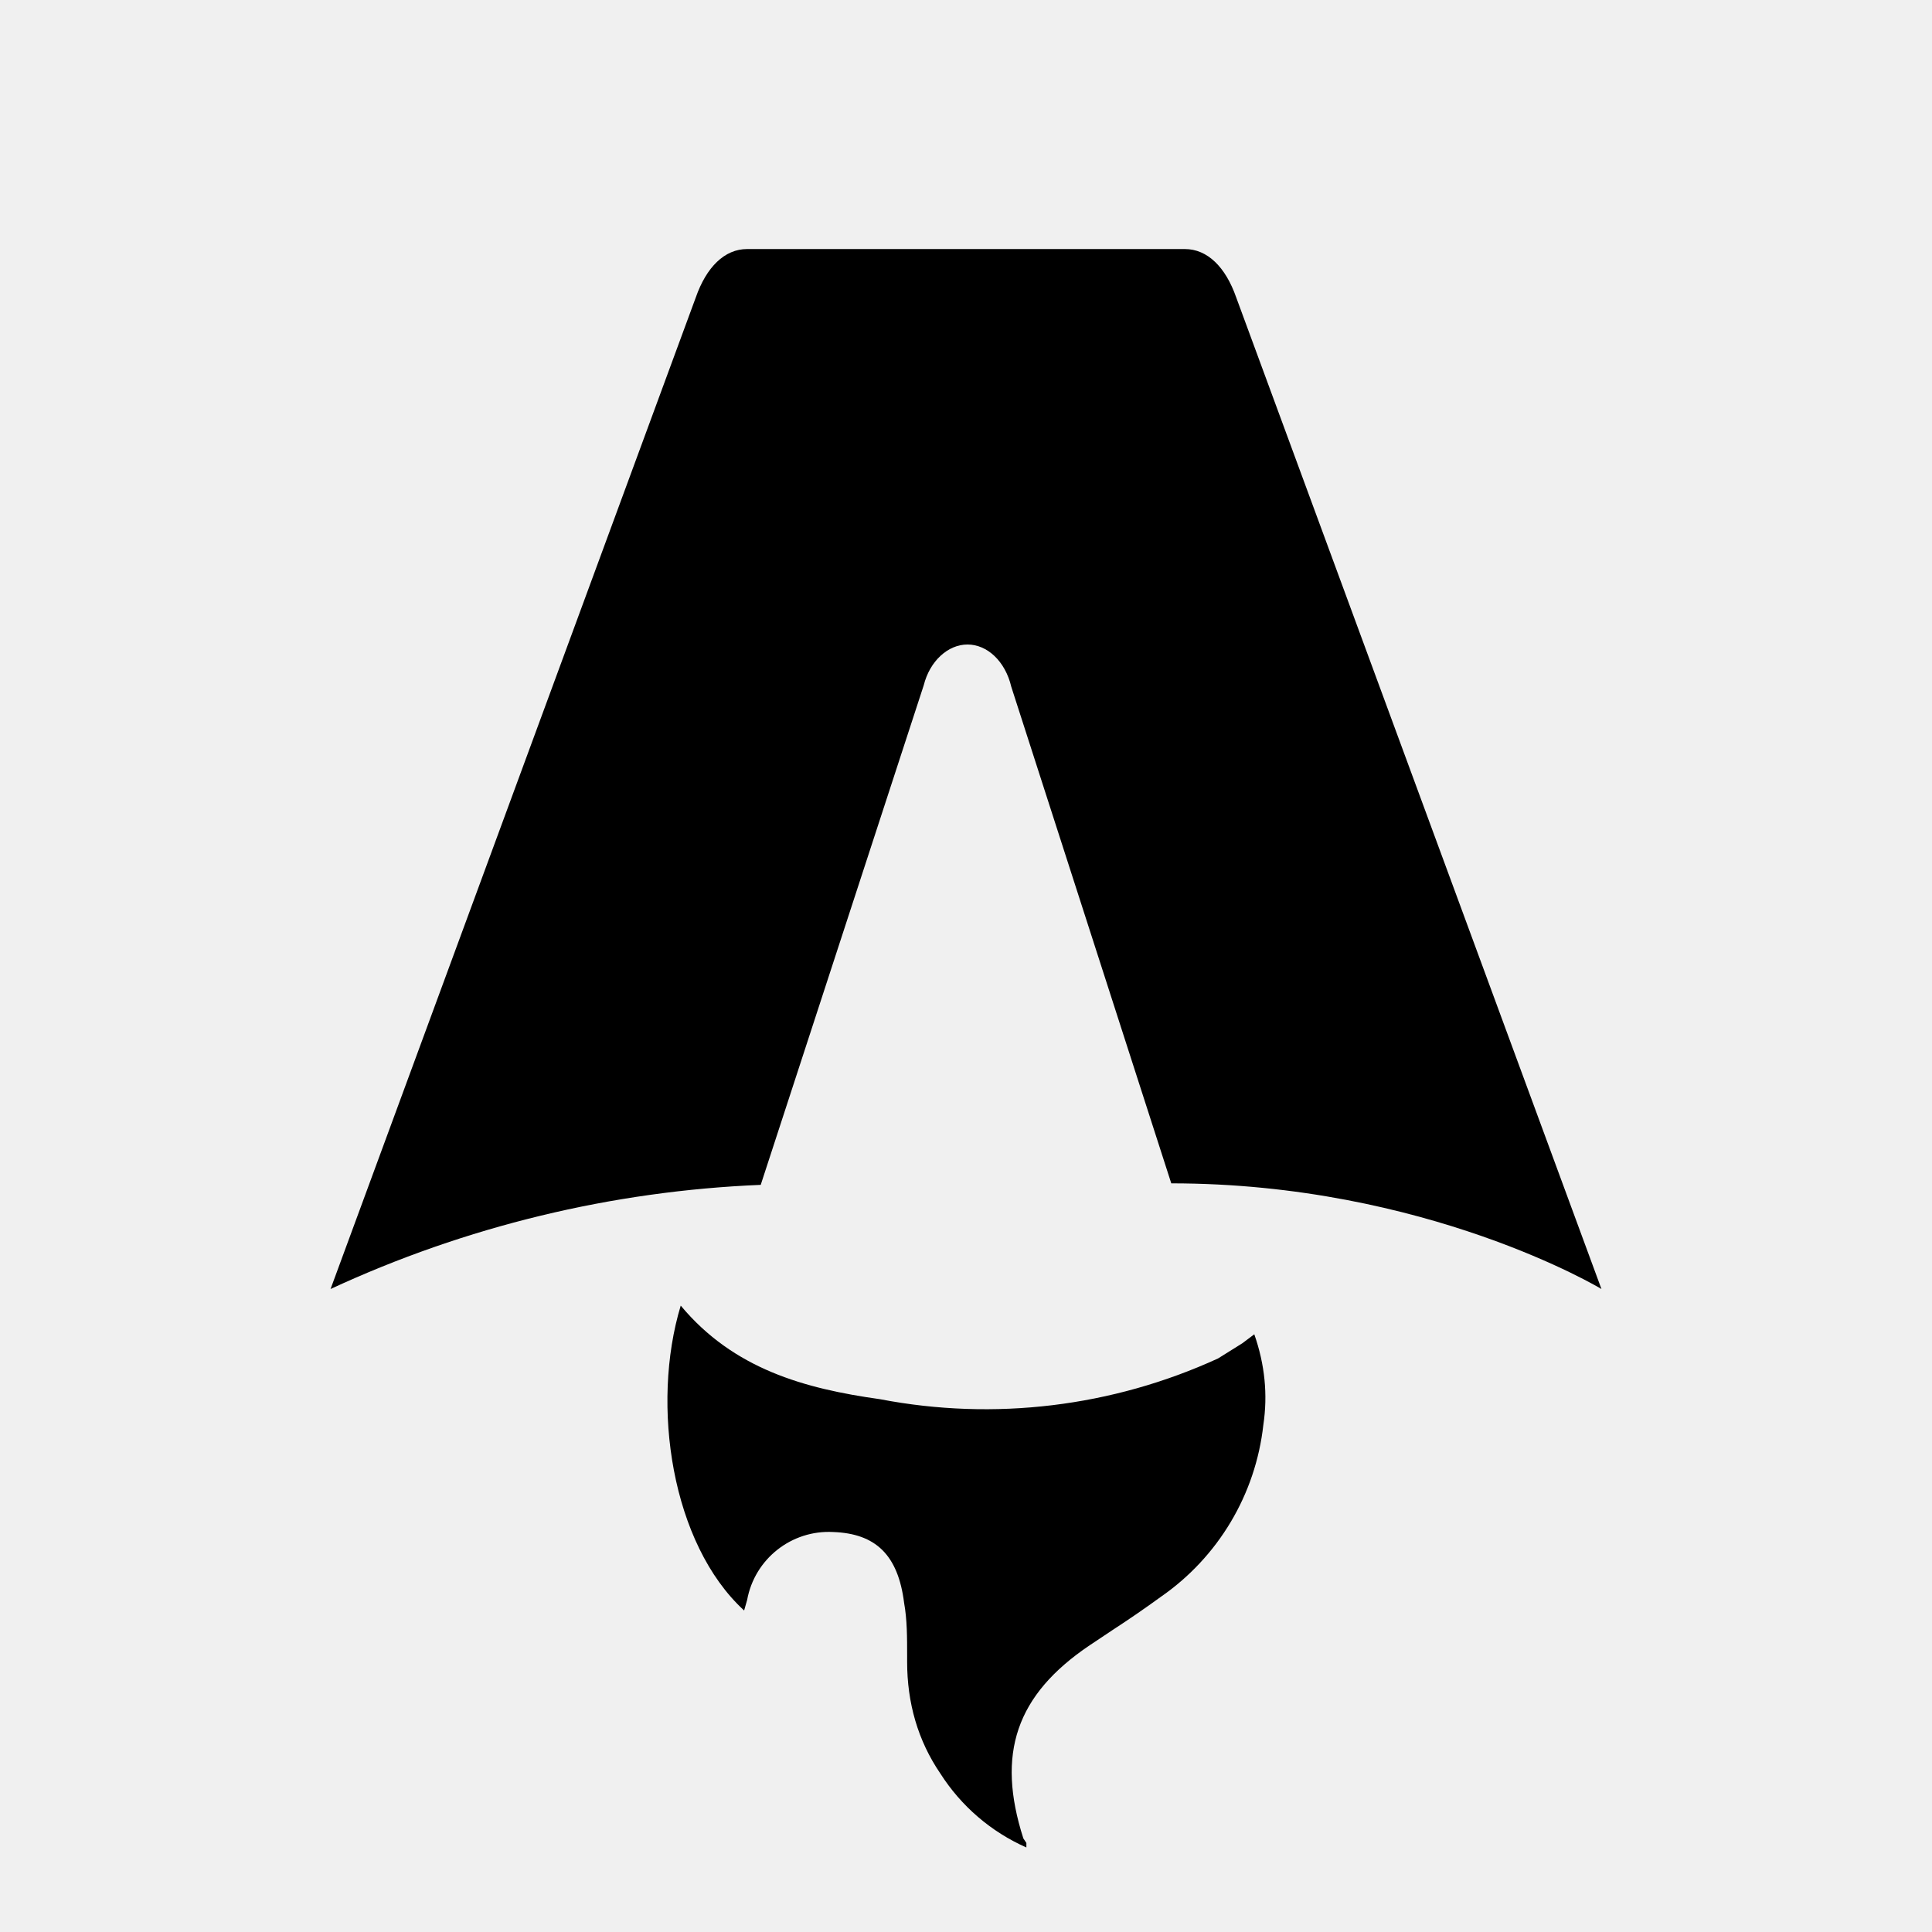
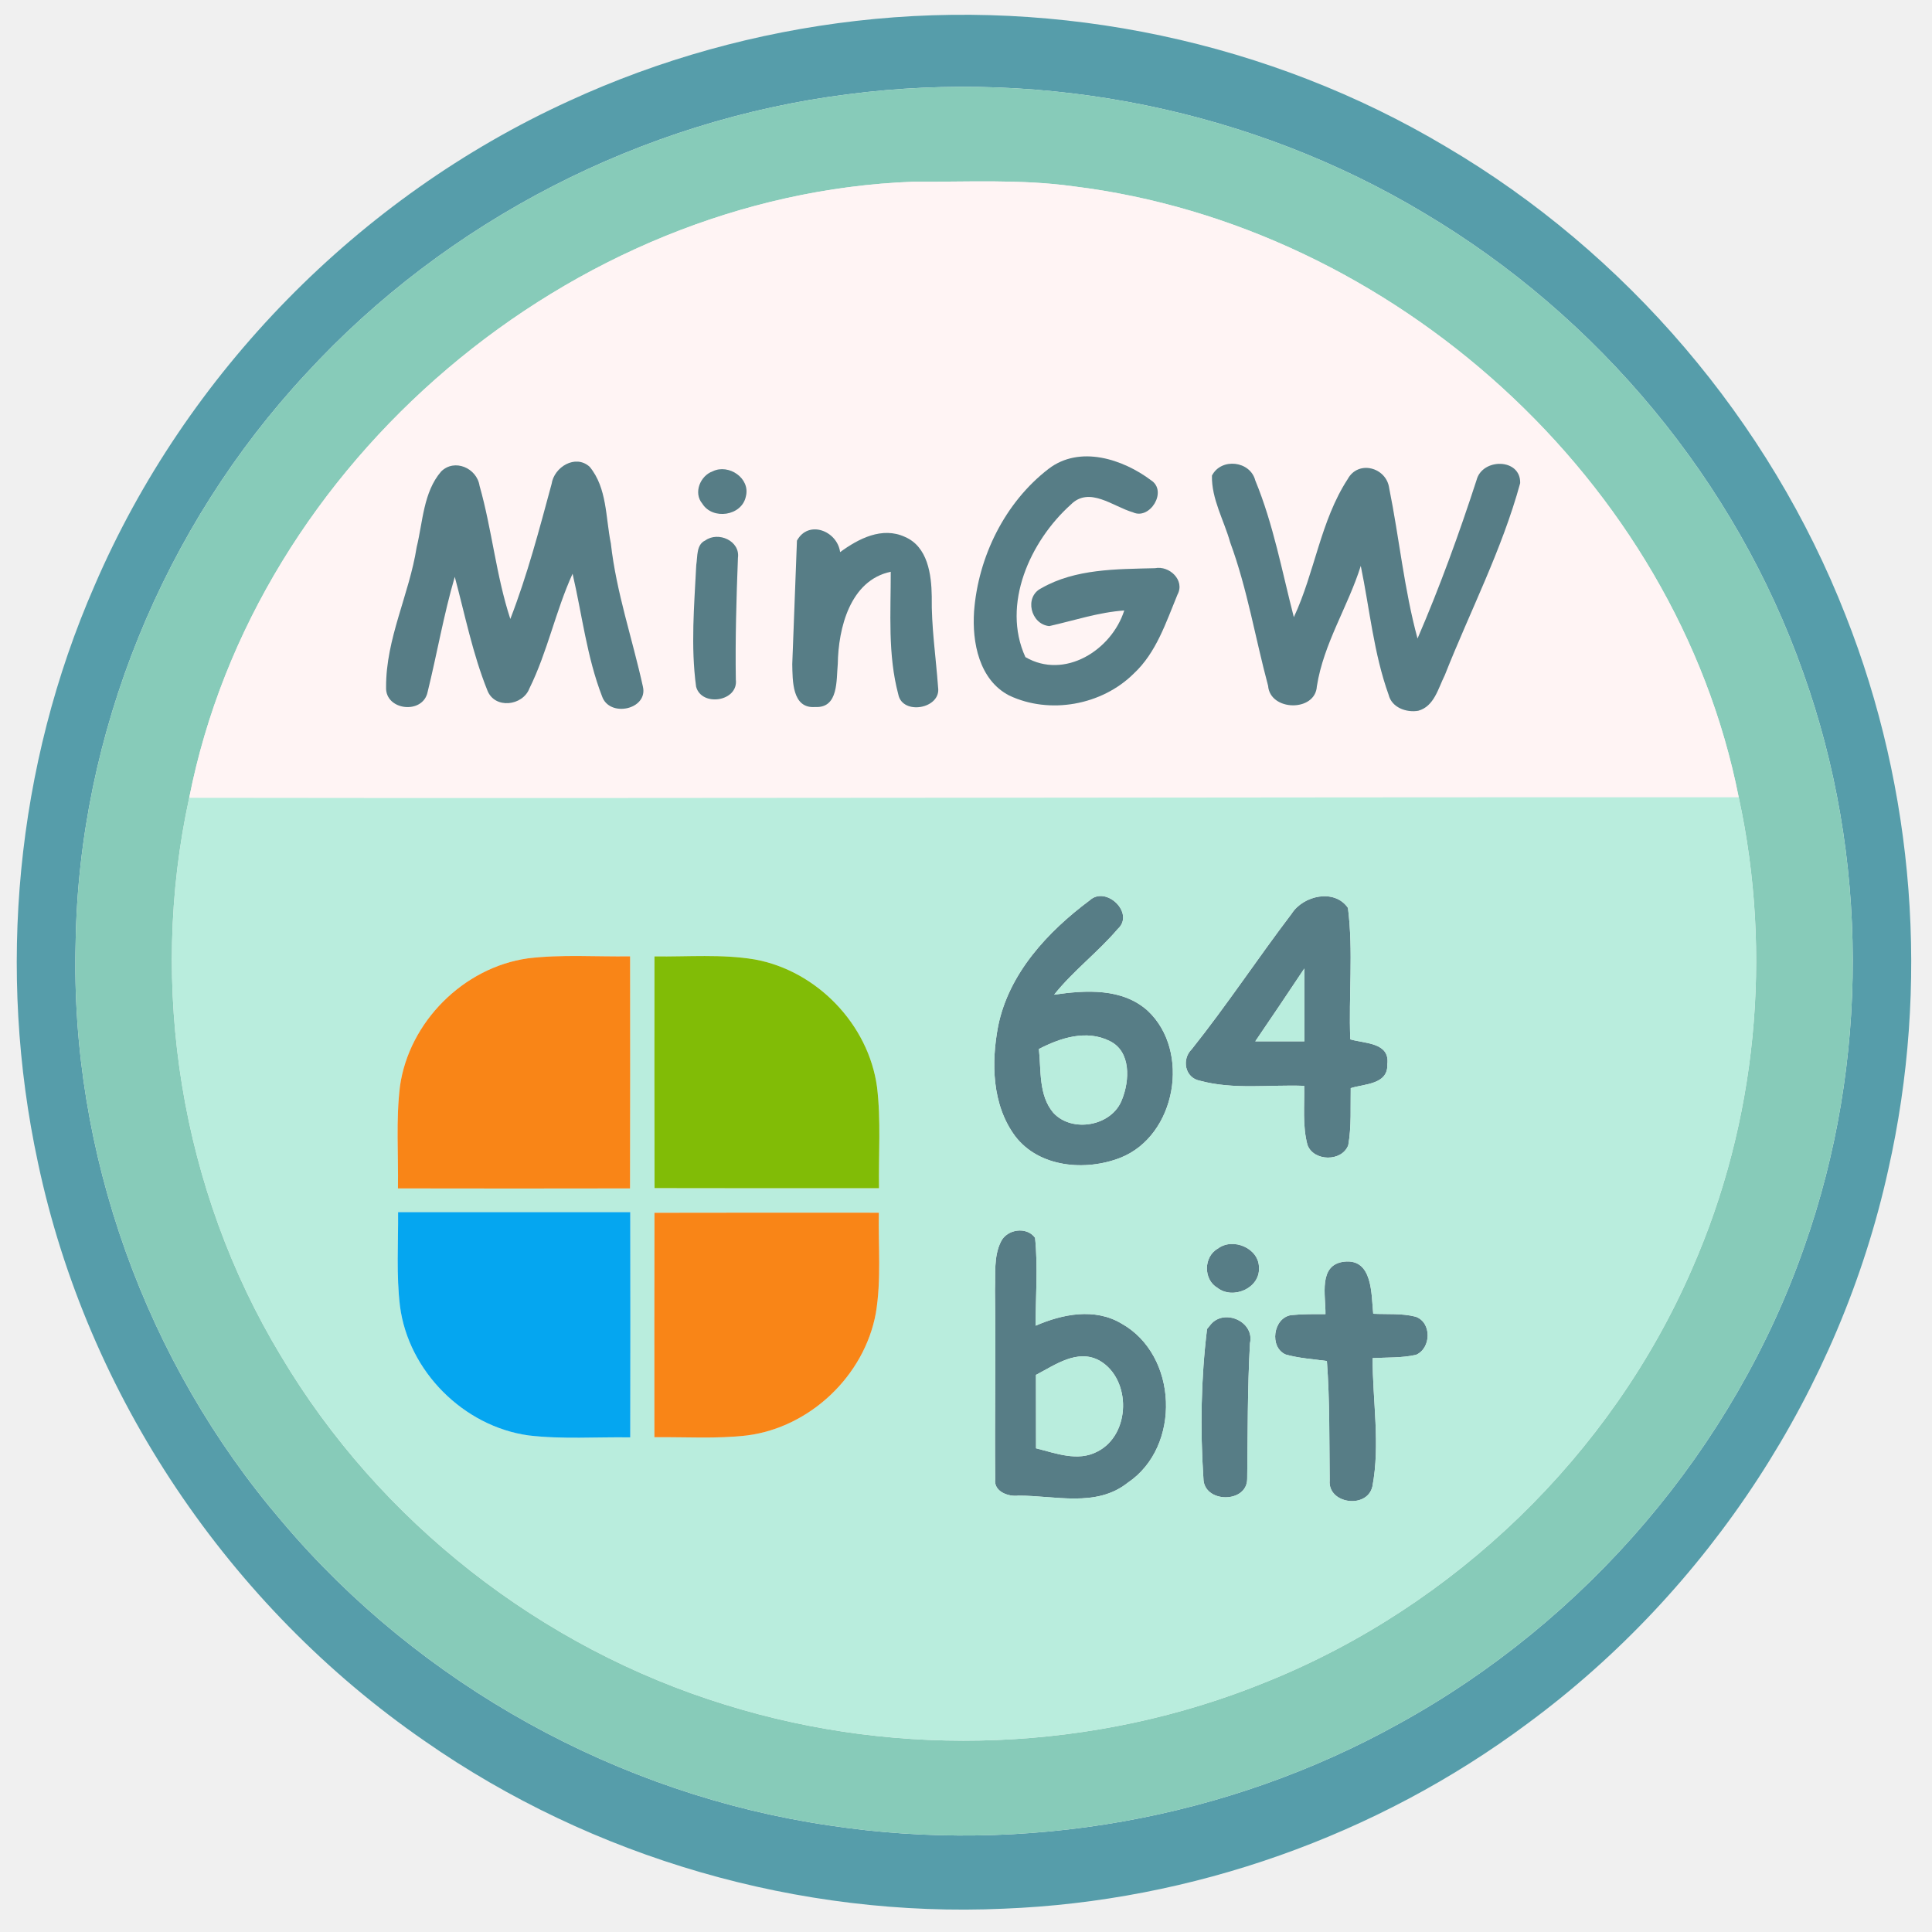
- <svg xmlns="http://www.w3.org/2000/svg" fill="none" viewBox="0 0 128 128">
-   <path d="M50.4 78.5a75.1 75.1 0 0 0-28.5 6.9l24.2-65.7c.7-2 1.9-3.2 3.4-3.2h29c1.5 0 2.7 1.2 3.4 3.2l24.2 65.7s-11.6-7-28.5-7L67 45.5c-.4-1.7-1.6-2.8-2.9-2.8-1.3 0-2.5 1.1-2.9 2.7L50.4 78.5Zm-1.1 28.2Zm-4.2-20.2c-2 6.6-.6 15.8 4.2 20.2a17.5 17.5 0 0 1 .2-.7 5.5 5.5 0 0 1 5.7-4.5c2.8.1 4.3 1.5 4.7 4.7.2 1.1.2 2.3.2 3.5v.4c0 2.7.7 5.2 2.2 7.4a13 13 0 0 0 5.7 4.9v-.3l-.2-.3c-1.8-5.6-.5-9.5 4.4-12.8l1.5-1a73 73 0 0 0 3.2-2.2 16 16 0 0 0 6.8-11.4c.3-2 .1-4-.6-6l-.8.6-1.6 1a37 37 0 0 1-22.4 2.7c-5-.7-9.7-2-13.2-6.2Z" />
-   <style>
-         path { fill: #000; }
-         @media (prefers-color-scheme: dark) {
-             path { fill: #FFF; }
-         }
-     </style>
+ <svg xmlns="http://www.w3.org/2000/svg" width="256pt" height="256pt" viewBox="0 0 256 256" version="1.1">
+   <g id="#569daaff">
+     <path fill="#569daa" opacity="1.00" d=" M 113.44 2.77 C 140.38 -0.34 168.30 5.54 191.60 19.44 C 215.49 33.50 234.45 55.73 244.55 81.54 C 253.72 104.74 255.70 130.69 250.20 155.01 C 243.78 184.15 226.43 210.68 202.42 228.37 C 182.43 243.26 157.91 251.93 133.01 252.91 C 105.93 254.14 78.52 246.21 56.28 230.70 C 30.37 212.82 11.57 184.93 5.04 154.11 C -0.45 128.64 2.09 101.46 12.54 77.57 C 24.66 49.43 47.51 26.11 75.38 13.39 C 87.40 7.85 100.30 4.28 113.44 2.77 M 112.38 12.49 C 85.09 15.92 59.18 29.23 40.57 49.49 C 21.65 69.81 10.44 97.18 10.02 124.98 C 9.29 152.75 19.31 180.56 37.38 201.63 C 55.64 223.25 81.96 237.81 109.96 241.89 C 135.67 245.78 162.64 241.06 185.37 228.40 C 210.17 214.78 229.78 191.90 239.09 165.16 C 247.69 140.78 247.64 113.46 238.93 89.12 C 229.99 63.77 211.79 41.93 188.70 28.23 C 165.98 14.59 138.63 9.07 112.38 12.49 Z" />
+   </g>
+   <g id="#87cbb9ff">
+     <path fill="#87cbb9" opacity="1.00" d=" M 112.38 12.49 C 138.63 9.07 165.98 14.59 188.70 28.23 C 211.79 41.93 229.99 63.77 238.93 89.12 C 247.64 113.46 247.69 140.78 239.09 165.16 C 229.78 191.90 210.17 214.78 185.37 228.40 C 162.64 241.06 135.67 245.78 109.96 241.89 C 81.96 237.81 55.64 223.25 37.38 201.63 C 19.31 180.56 9.29 152.75 10.02 124.98 C 10.44 97.18 21.65 69.81 40.57 49.49 C 59.18 29.23 85.09 15.92 112.38 12.49 M 25.07 105.72 C 19.61 130.73 23.97 157.74 37.22 179.66 C 50.27 201.63 71.70 218.38 96.11 225.88 C 119.41 233.14 145.21 232.10 167.81 222.86 C 192.73 212.82 213.49 192.82 224.20 168.14 C 232.78 148.65 234.91 126.45 230.39 105.65 C 222.10 63.66 184.51 29.89 142.24 24.69 C 135.19 23.71 128.06 24.13 120.97 24.08 C 75.66 25.80 33.83 61.16 25.07 105.72 Z" />
+   </g>
+   <g id="#fff4f4ff">
+     <path fill="#fff4f4" opacity="1.00" d=" M 25.07 105.72 C 33.83 61.16 75.66 25.80 120.97 24.08 C 128.06 24.13 135.19 23.71 142.24 24.69 C 184.51 29.89 222.10 63.66 230.39 105.65 C 161.95 105.62 93.51 105.82 25.07 105.72 M 73.09 64.13 C 71.46 70.15 69.88 76.19 67.62 82.02 C 65.73 76.25 65.19 70.17 63.54 64.36 C 63.18 62.02 60.22 60.72 58.45 62.48 C 56.09 65.23 56.04 69.13 55.21 72.51 C 54.23 78.77 51.12 84.64 51.16 91.06 C 51.02 94.15 56.04 94.72 56.66 91.69 C 57.91 86.62 58.79 81.45 60.26 76.43 C 61.61 81.46 62.63 86.63 64.58 91.48 C 65.54 93.98 69.25 93.56 70.15 91.22 C 72.55 86.35 73.62 80.96 75.87 76.02 C 77.13 81.43 77.76 87.05 79.77 92.25 C 80.75 95.13 85.88 94.02 85.19 90.99 C 83.80 84.66 81.66 78.48 80.94 72.01 C 80.24 68.61 80.46 64.66 78.13 61.85 C 76.25 60.15 73.42 61.88 73.09 64.13 M 138.95 62.12 C 133.16 66.57 129.62 73.77 129.07 81.01 C 128.79 85.10 129.74 90.10 133.73 92.16 C 139.10 94.70 146.01 93.44 150.22 89.26 C 153.22 86.48 154.50 82.46 156.02 78.79 C 157.05 76.90 154.95 74.91 153.04 75.29 C 147.99 75.42 142.50 75.35 137.99 77.94 C 135.68 79.07 136.56 82.72 139.03 82.96 C 142.33 82.22 145.56 81.13 148.97 80.89 C 147.30 86.15 141.06 90.10 135.87 87.07 C 132.68 80.10 136.50 71.70 141.88 66.87 C 144.34 64.38 147.49 67.13 150.11 67.88 C 152.36 68.95 154.75 65.08 152.52 63.64 C 148.77 60.82 143.07 58.97 138.95 62.12 M 94.44 62.45 C 92.78 63.04 91.86 65.30 93.05 66.72 C 94.41 68.94 98.30 68.38 98.83 65.78 C 99.46 63.37 96.55 61.42 94.44 62.45 M 160.59 63.02 C 160.52 66.12 162.19 68.94 163.01 71.88 C 165.28 78.04 166.33 84.55 168.03 90.87 C 168.28 94.25 174.29 94.37 174.49 90.94 C 175.38 85.27 178.61 80.39 180.31 74.98 C 181.49 80.67 182.02 86.56 184.00 92.06 C 184.41 93.75 186.34 94.45 187.92 94.18 C 190.05 93.60 190.57 91.19 191.44 89.47 C 194.79 80.99 199.02 72.84 201.43 64.02 C 201.52 60.69 196.40 60.67 195.65 63.62 C 193.34 70.72 190.79 77.75 187.83 84.61 C 186.05 78.06 185.41 71.29 184.07 64.66 C 183.69 61.92 179.97 60.92 178.58 63.48 C 174.97 69.02 174.22 75.84 171.44 81.78 C 169.87 75.71 168.73 69.47 166.33 63.66 C 165.66 61.06 161.82 60.62 160.59 63.02 M 105.60 71.64 C 105.38 77.09 105.20 82.55 104.98 88.00 C 105.03 90.13 104.92 93.93 108.02 93.68 C 111.14 93.85 110.80 90.09 111.01 87.98 C 111.08 83.23 112.64 76.89 118.03 75.76 C 118.04 81.18 117.62 86.72 119.03 92.01 C 119.57 94.83 124.74 93.91 124.30 91.07 C 124.01 87.05 123.40 83.06 123.46 79.02 C 123.42 76.12 122.93 72.43 119.90 71.14 C 116.88 69.75 113.75 71.38 111.32 73.16 C 110.94 70.34 107.12 68.84 105.60 71.64 M 93.46 71.61 C 92.24 72.16 92.45 73.76 92.26 74.85 C 91.99 80.22 91.51 85.65 92.24 91.00 C 92.98 93.70 97.86 92.96 97.50 90.04 C 97.42 84.67 97.57 79.29 97.78 73.93 C 98.10 71.66 95.17 70.38 93.46 71.61 Z" />
+   </g>
+   <g id="#577d86ff">
+     <path fill="#577d86" opacity="1.00" d=" M 73.09 64.13 C 73.42 61.88 76.25 60.15 78.13 61.85 C 80.46 64.66 80.24 68.61 80.94 72.01 C 81.66 78.48 83.80 84.66 85.19 90.99 C 85.88 94.02 80.75 95.13 79.77 92.25 C 77.76 87.05 77.13 81.43 75.87 76.02 C 73.62 80.96 72.55 86.35 70.15 91.22 C 69.25 93.56 65.54 93.98 64.58 91.48 C 62.63 86.63 61.61 81.46 60.26 76.43 C 58.79 81.45 57.91 86.62 56.66 91.69 C 56.04 94.72 51.02 94.15 51.16 91.06 C 51.12 84.64 54.23 78.77 55.21 72.51 C 56.04 69.13 56.09 65.23 58.45 62.48 C 60.22 60.72 63.18 62.02 63.54 64.36 C 65.19 70.17 65.73 76.25 67.62 82.02 C 69.88 76.19 71.46 70.15 73.09 64.13 Z" />
+     <path fill="#577d86" opacity="1.00" d=" M 138.95 62.12 C 143.07 58.97 148.77 60.82 152.52 63.64 C 154.75 65.08 152.36 68.95 150.11 67.88 C 147.49 67.13 144.34 64.38 141.88 66.87 C 136.50 71.70 132.68 80.10 135.87 87.07 C 141.06 90.10 147.30 86.15 148.97 80.89 C 145.56 81.13 142.33 82.22 139.03 82.96 C 136.56 82.72 135.68 79.07 137.99 77.94 C 142.50 75.35 147.99 75.42 153.04 75.29 C 154.95 74.91 157.05 76.90 156.02 78.79 C 154.50 82.46 153.22 86.48 150.22 89.26 C 146.01 93.44 139.10 94.70 133.73 92.16 C 129.74 90.10 128.79 85.10 129.07 81.01 C 129.62 73.77 133.16 66.57 138.95 62.12 Z" />
+     <path fill="#577d86" opacity="1.00" d=" M 94.44 62.45 C 96.55 61.42 99.46 63.37 98.83 65.78 C 98.30 68.38 94.41 68.94 93.05 66.72 C 91.86 65.30 92.78 63.04 94.44 62.45 Z" />
+     <path fill="#577d86" opacity="1.00" d=" M 160.59 63.02 C 161.82 60.62 165.66 61.06 166.33 63.66 C 168.73 69.47 169.87 75.71 171.44 81.78 C 174.22 75.84 174.97 69.02 178.58 63.48 C 179.97 60.92 183.69 61.92 184.07 64.66 C 185.41 71.29 186.05 78.06 187.83 84.61 C 190.79 77.75 193.34 70.72 195.65 63.62 C 196.40 60.67 201.52 60.69 201.43 64.02 C 199.02 72.84 194.79 80.99 191.44 89.47 C 190.57 91.19 190.05 93.60 187.92 94.18 C 186.34 94.45 184.41 93.75 184.00 92.06 C 182.02 86.56 181.49 80.67 180.31 74.98 C 178.61 80.39 175.38 85.27 174.49 90.94 C 174.29 94.37 168.28 94.25 168.03 90.87 C 166.33 84.55 165.28 78.04 163.01 71.88 C 162.19 68.94 160.52 66.12 160.59 63.02 Z" />
+     <path fill="#577d86" opacity="1.00" d=" M 105.60 71.64 C 107.12 68.84 110.94 70.34 111.32 73.16 C 113.75 71.38 116.88 69.75 119.90 71.14 C 122.93 72.43 123.42 76.12 123.46 79.02 C 123.40 83.06 124.01 87.05 124.30 91.07 C 124.74 93.91 119.57 94.83 119.03 92.01 C 117.62 86.72 118.04 81.18 118.03 75.76 C 112.64 76.89 111.08 83.23 111.01 87.98 C 110.80 90.09 111.14 93.85 108.02 93.68 C 104.92 93.93 105.03 90.13 104.98 88.00 C 105.20 82.55 105.38 77.09 105.60 71.64 Z" />
+     <path fill="#577d86" opacity="1.00" d=" M 93.46 71.61 C 95.17 70.38 98.10 71.66 97.78 73.93 C 97.57 79.29 97.42 84.67 97.50 90.04 C 97.86 92.96 92.98 93.70 92.24 91.00 C 91.51 85.65 91.99 80.22 92.26 74.85 C 92.45 73.76 92.24 72.16 93.46 71.61 Z" />
+     <path fill="#577d86" opacity="1.00" d=" M 144.39 119.30 C 146.56 117.30 150.41 121.01 148.11 123.09 C 145.49 126.17 142.21 128.63 139.68 131.80 C 143.86 131.19 148.72 130.89 152.09 133.94 C 157.81 139.30 155.84 150.49 148.46 153.41 C 143.85 155.21 137.69 154.72 134.51 150.54 C 131.44 146.41 131.33 140.82 132.26 135.96 C 133.68 128.96 138.84 123.44 144.39 119.30 M 137.66 139.00 C 137.97 141.84 137.60 145.11 139.57 147.45 C 142.08 150.17 147.36 149.21 148.67 145.70 C 149.69 143.19 149.89 139.32 147.04 137.94 C 143.96 136.40 140.51 137.52 137.66 139.00 Z" />
+     <path fill="#577d86" opacity="1.00" d=" M 171.15 121.07 C 172.68 118.66 176.82 117.71 178.61 120.30 C 179.34 126.07 178.69 131.92 178.92 137.72 C 180.85 138.29 184.19 138.11 183.83 141.02 C 183.94 143.71 180.82 143.61 178.98 144.18 C 178.93 146.70 179.09 149.26 178.65 151.75 C 177.80 153.97 174.07 153.91 173.25 151.72 C 172.56 149.17 172.87 146.48 172.81 143.88 C 168.22 143.70 163.48 144.42 158.99 143.20 C 156.99 142.82 156.55 140.35 157.91 139.03 C 162.55 133.21 166.65 126.99 171.15 121.07 M 166.33 137.98 C 168.50 137.98 170.67 137.98 172.84 137.98 C 172.84 134.76 172.84 131.54 172.83 128.33 C 170.69 131.56 168.51 134.77 166.33 137.98 Z" />
+     <path fill="#577d86" opacity="1.00" d=" M 132.63 164.52 C 133.43 162.87 136.03 162.48 137.15 164.01 C 137.55 167.88 137.22 171.78 137.23 175.66 C 140.79 174.11 145.06 173.27 148.59 175.37 C 156.09 179.54 156.55 191.69 149.43 196.47 C 145.26 199.79 139.78 198.16 134.94 198.18 C 133.62 198.35 131.64 197.64 131.87 196.00 C 131.79 187.66 131.96 179.32 131.84 170.98 C 131.93 168.83 131.64 166.51 132.63 164.52 M 137.27 182.18 C 137.28 185.42 137.28 188.67 137.28 191.91 C 139.90 192.56 142.80 193.71 145.39 192.35 C 149.85 190.12 149.95 182.75 145.70 180.29 C 142.78 178.68 139.81 180.86 137.27 182.18 Z" />
+     <path fill="#577d86" opacity="1.00" d=" M 161.38 165.44 C 163.36 163.93 166.85 165.39 166.82 167.99 C 166.97 170.70 163.36 172.25 161.31 170.64 C 159.43 169.54 159.47 166.50 161.38 165.44 Z" />
+     <path fill="#577d86" opacity="1.00" d=" M 175.63 174.13 C 175.68 171.71 174.62 167.58 178.11 167.18 C 181.92 166.75 181.70 171.54 181.96 174.08 C 183.83 174.17 185.75 174.00 187.58 174.47 C 189.73 175.22 189.66 178.63 187.64 179.52 C 185.75 179.95 183.80 179.85 181.88 179.96 C 181.87 185.62 182.91 191.37 181.85 196.97 C 181.15 199.99 175.91 199.28 176.19 196.15 C 176.13 190.88 176.21 185.60 175.82 180.34 C 173.99 180.09 172.13 179.98 170.36 179.48 C 168.15 178.52 168.70 174.62 171.08 174.26 C 172.59 174.11 174.11 174.12 175.63 174.13 Z" />
+     <path fill="#577d86" opacity="1.00" d=" M 160.46 175.46 C 162.29 173.36 166.26 175.14 165.63 177.98 C 165.29 183.97 165.34 189.98 165.26 195.98 C 165.22 199.25 159.49 199.18 159.46 195.91 C 159.02 189.32 159.14 182.65 159.94 176.10 L 160.46 175.46 Z" />
+   </g>
+   <g id="#b9edddff">
+     <path fill="#b9eddd" opacity="1.00" d=" M 25.07 105.72 C 93.51 105.82 161.95 105.62 230.39 105.65 C 234.91 126.45 232.78 148.65 224.20 168.14 C 213.49 192.82 192.73 212.82 167.81 222.86 C 145.21 232.10 119.41 233.14 96.11 225.88 C 71.70 218.38 50.27 201.63 37.22 179.66 C 23.97 157.74 19.61 130.73 25.07 105.72 M 144.39 119.30 C 138.84 123.44 133.68 128.96 132.26 135.96 C 131.33 140.82 131.44 146.41 134.51 150.54 C 137.69 154.72 143.85 155.21 148.46 153.41 C 155.84 150.49 157.81 139.30 152.09 133.94 C 148.72 130.89 143.86 131.19 139.68 131.80 C 142.21 128.63 145.49 126.17 148.11 123.09 C 150.41 121.01 146.56 117.30 144.39 119.30 M 171.15 121.07 C 166.65 126.99 162.55 133.21 157.91 139.03 C 156.55 140.35 156.99 142.82 158.99 143.20 C 163.48 144.42 168.22 143.70 172.81 143.88 C 172.87 146.48 172.56 149.17 173.25 151.72 C 174.07 153.91 177.80 153.97 178.65 151.75 C 179.09 149.26 178.93 146.70 178.98 144.18 C 180.82 143.61 183.94 143.71 183.83 141.02 C 184.19 138.11 180.85 138.29 178.92 137.72 C 178.69 131.92 179.34 126.07 178.61 120.30 C 176.82 117.71 172.68 118.66 171.15 121.07 M 53.00 143.92 C 52.45 148.41 52.80 152.96 52.73 157.47 C 62.98 157.48 73.23 157.50 83.48 157.47 C 83.51 147.21 83.50 136.97 83.49 126.72 C 78.97 126.79 74.42 126.44 69.92 126.99 C 61.41 128.20 54.20 135.42 53.00 143.92 M 86.72 126.73 C 86.72 136.96 86.70 147.19 86.73 157.43 C 96.64 157.46 106.56 157.44 116.47 157.44 C 116.40 152.97 116.75 148.48 116.21 144.03 C 115.08 135.73 108.23 128.62 100.00 127.13 C 95.61 126.40 91.14 126.79 86.72 126.73 M 52.75 160.62 C 52.78 164.77 52.50 168.94 53.00 173.07 C 54.11 181.69 61.43 189.01 70.03 190.20 C 74.50 190.73 79.02 190.39 83.51 190.46 C 83.53 180.51 83.53 170.56 83.51 160.62 C 73.26 160.62 63.00 160.61 52.75 160.62 M 86.72 160.70 C 86.69 170.61 86.71 180.52 86.71 190.44 C 90.81 190.39 94.93 190.68 99.01 190.20 C 107.35 189.12 114.53 182.29 116.05 174.02 C 116.79 169.62 116.37 165.13 116.45 160.69 C 106.54 160.69 96.63 160.67 86.72 160.70 M 132.63 164.52 C 131.64 166.51 131.93 168.83 131.84 170.98 C 131.96 179.32 131.79 187.66 131.87 196.00 C 131.64 197.64 133.62 198.35 134.94 198.18 C 139.78 198.16 145.26 199.79 149.43 196.47 C 156.55 191.69 156.09 179.54 148.59 175.37 C 145.06 173.27 140.79 174.11 137.23 175.66 C 137.22 171.78 137.55 167.88 137.15 164.01 C 136.03 162.48 133.43 162.87 132.63 164.52 M 161.38 165.44 C 159.47 166.50 159.43 169.54 161.31 170.64 C 163.36 172.25 166.97 170.70 166.82 167.99 C 166.85 165.39 163.36 163.93 161.38 165.44 M 175.63 174.13 C 174.11 174.12 172.59 174.11 171.08 174.26 C 168.70 174.62 168.15 178.52 170.36 179.48 C 172.13 179.98 173.99 180.09 175.82 180.34 C 176.21 185.60 176.13 190.88 176.19 196.15 C 175.91 199.28 181.15 199.99 181.85 196.97 C 182.91 191.37 181.87 185.62 181.88 179.96 C 183.80 179.85 185.75 179.95 187.64 179.52 C 189.66 178.63 189.73 175.22 187.58 174.47 C 185.75 174.00 183.83 174.17 181.96 174.08 C 181.70 171.54 181.92 166.75 178.11 167.18 C 174.62 167.58 175.68 171.71 175.63 174.13 M 160.46 175.46 L 159.94 176.10 C 159.14 182.65 159.02 189.32 159.46 195.91 C 159.49 199.18 165.22 199.25 165.26 195.98 C 165.34 189.98 165.29 183.97 165.63 177.98 C 166.26 175.14 162.29 173.36 160.46 175.46 Z" />
+     <path fill="#b9eddd" opacity="1.00" d=" M 166.33 137.98 C 168.51 134.77 170.69 131.56 172.83 128.33 C 172.84 131.54 172.84 134.76 172.84 137.98 C 170.67 137.98 168.50 137.98 166.33 137.98 Z" />
+     <path fill="#b9eddd" opacity="1.00" d=" M 137.66 139.00 C 140.51 137.52 143.96 136.40 147.04 137.94 C 149.89 139.32 149.69 143.19 148.67 145.70 C 147.36 149.21 142.08 150.17 139.57 147.45 C 137.60 145.11 137.97 141.84 137.66 139.00 Z" />
+     <path fill="#b9eddd" opacity="1.00" d=" M 137.27 182.18 C 139.81 180.86 142.78 178.68 145.70 180.29 C 149.95 182.75 149.85 190.12 145.39 192.35 C 142.80 193.71 139.90 192.56 137.28 191.91 C 137.28 188.67 137.28 185.42 137.27 182.18 Z" />
+   </g>
+   <g id="#f98517ff">
+     <path fill="#f98517" opacity="1.00" d=" M 53.00 143.92 C 54.20 135.42 61.41 128.20 69.92 126.99 C 74.42 126.44 78.97 126.79 83.49 126.72 C 83.50 136.97 83.51 147.21 83.48 157.47 C 73.23 157.50 62.98 157.48 52.73 157.47 C 52.80 152.96 52.45 148.41 53.00 143.92 Z" />
+     <path fill="#f98517" opacity="1.00" d=" M 86.72 160.70 C 96.63 160.67 106.54 160.69 116.45 160.69 C 116.37 165.13 116.79 169.62 116.05 174.02 C 114.53 182.29 107.35 189.12 99.01 190.20 C 94.93 190.68 90.81 190.39 86.71 190.44 C 86.71 180.52 86.69 170.61 86.72 160.70 Z" />
+   </g>
+   <g id="#81bc06ff">
+     <path fill="#81bc06" opacity="1.00" d=" M 86.72 126.73 C 91.14 126.79 95.61 126.40 100.00 127.13 C 108.23 128.62 115.08 135.73 116.21 144.03 C 116.75 148.48 116.40 152.97 116.47 157.44 C 106.56 157.44 96.64 157.46 86.73 157.43 C 86.70 147.19 86.72 136.96 86.72 126.73 Z" />
+   </g>
+   <g id="#05a6f0ff">
+     <path fill="#05a6f0" opacity="1.00" d=" M 52.75 160.62 C 63.00 160.61 73.26 160.62 83.51 160.62 C 83.53 170.56 83.53 180.51 83.51 190.46 C 79.02 190.39 74.50 190.73 70.03 190.20 C 61.43 189.01 54.11 181.69 53.00 173.07 C 52.50 168.94 52.78 164.77 52.75 160.62 Z" />
+   </g>
</svg>
